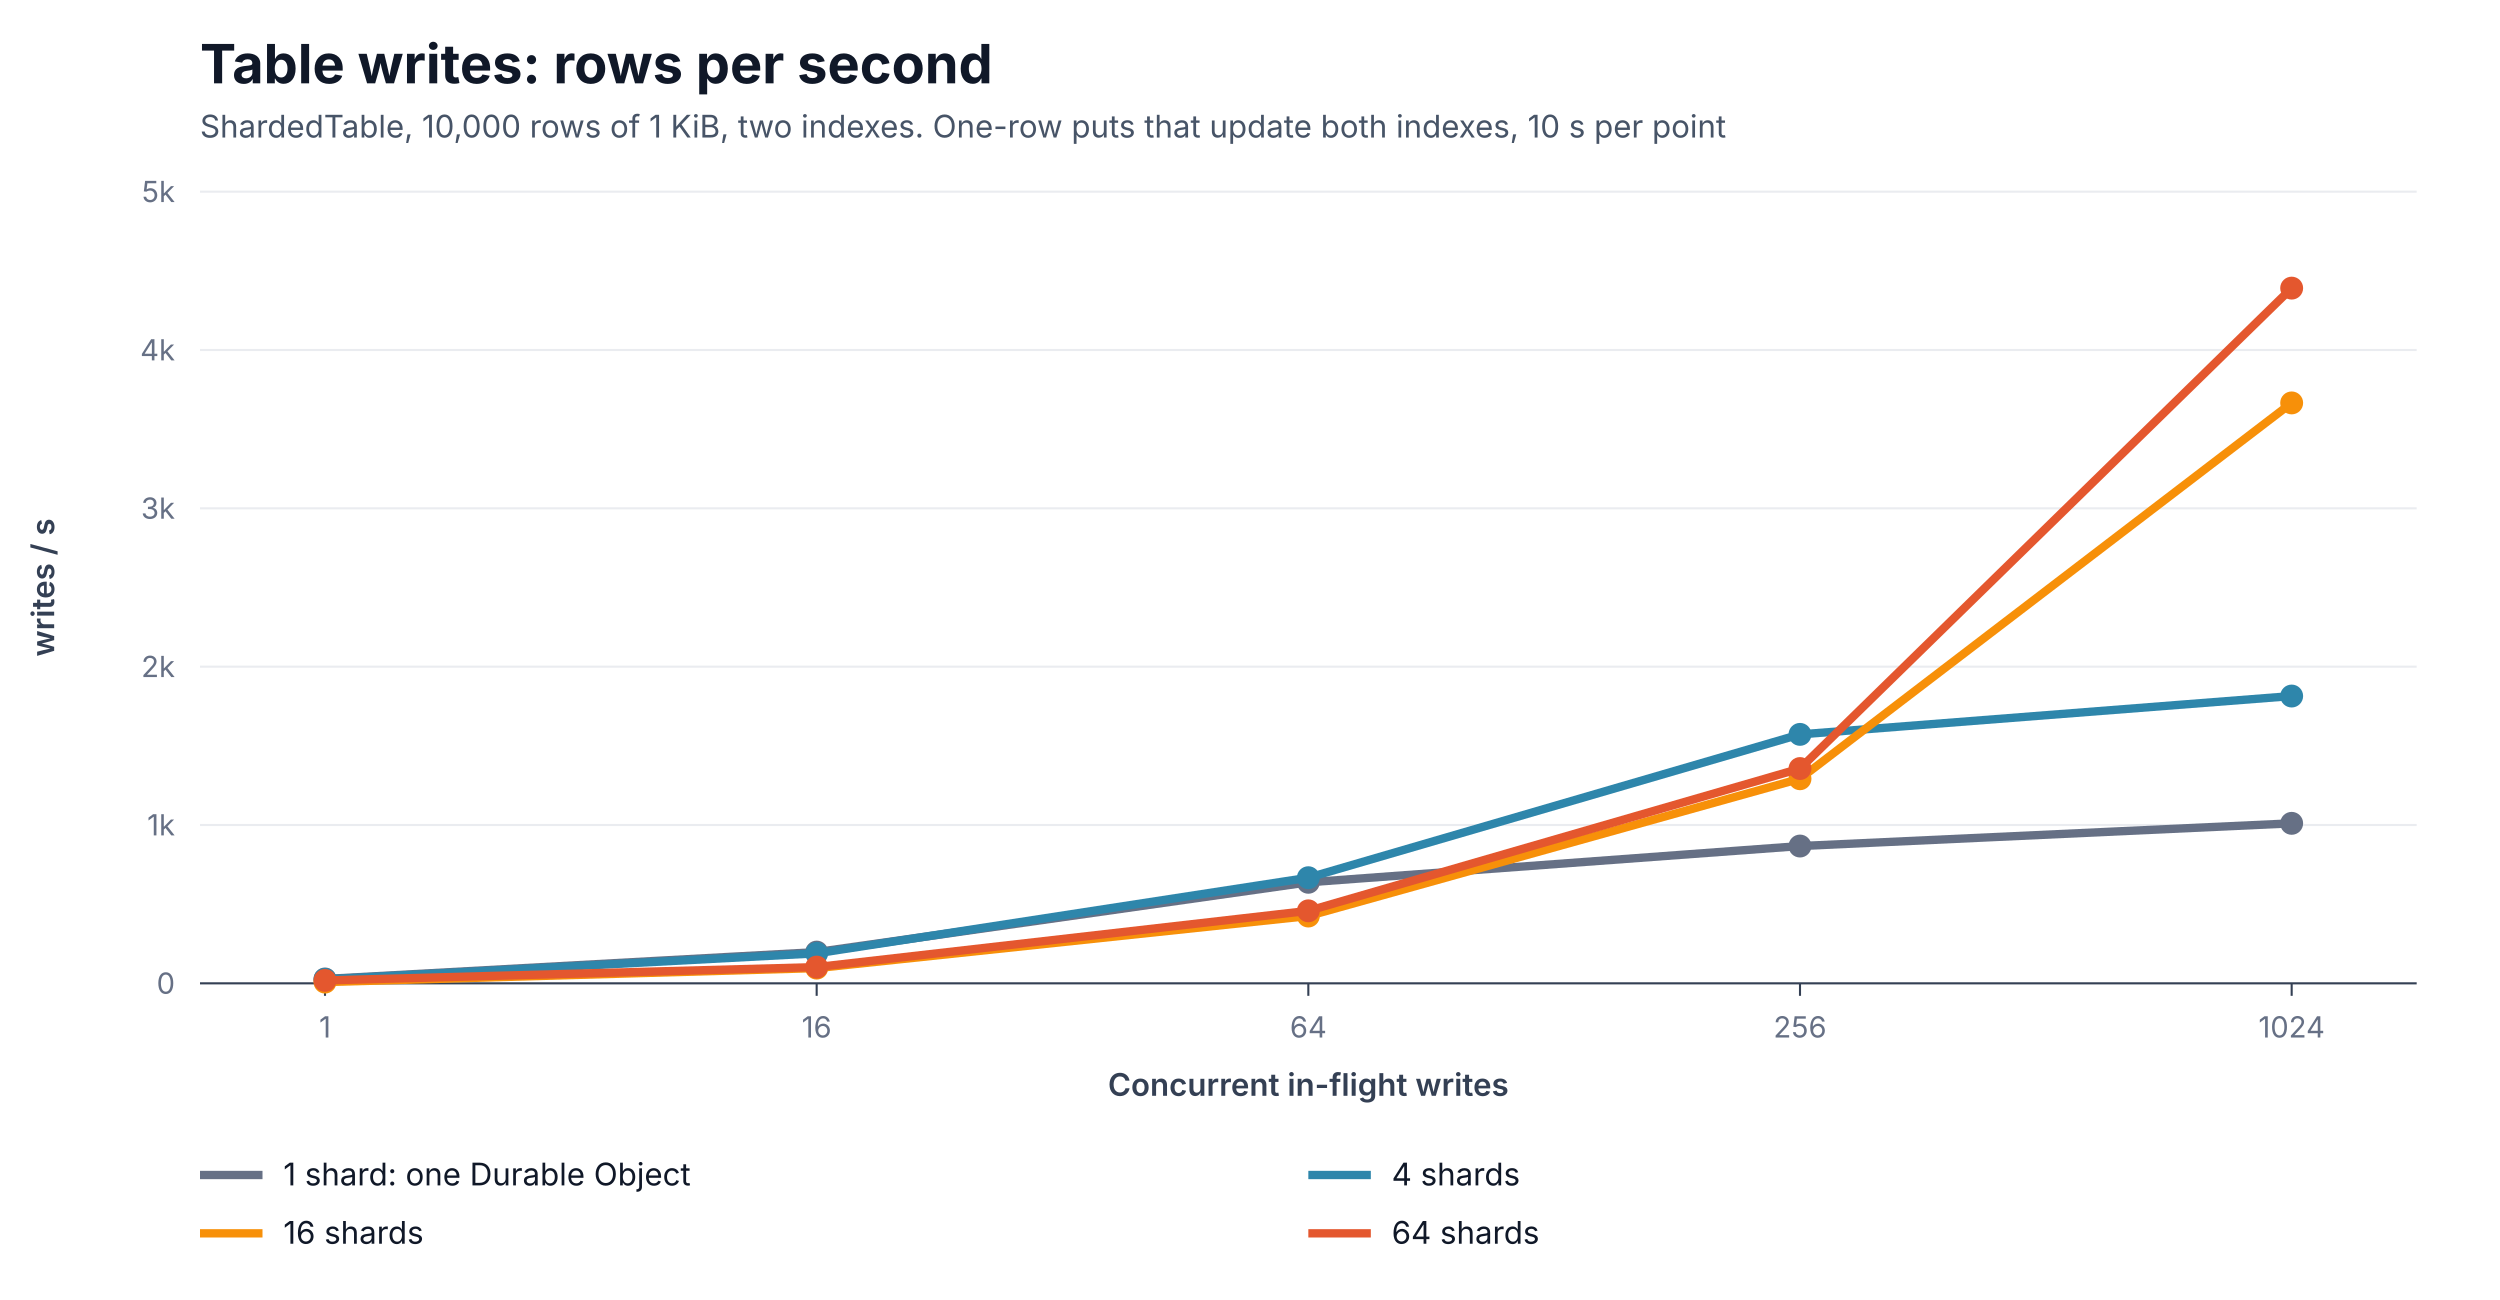
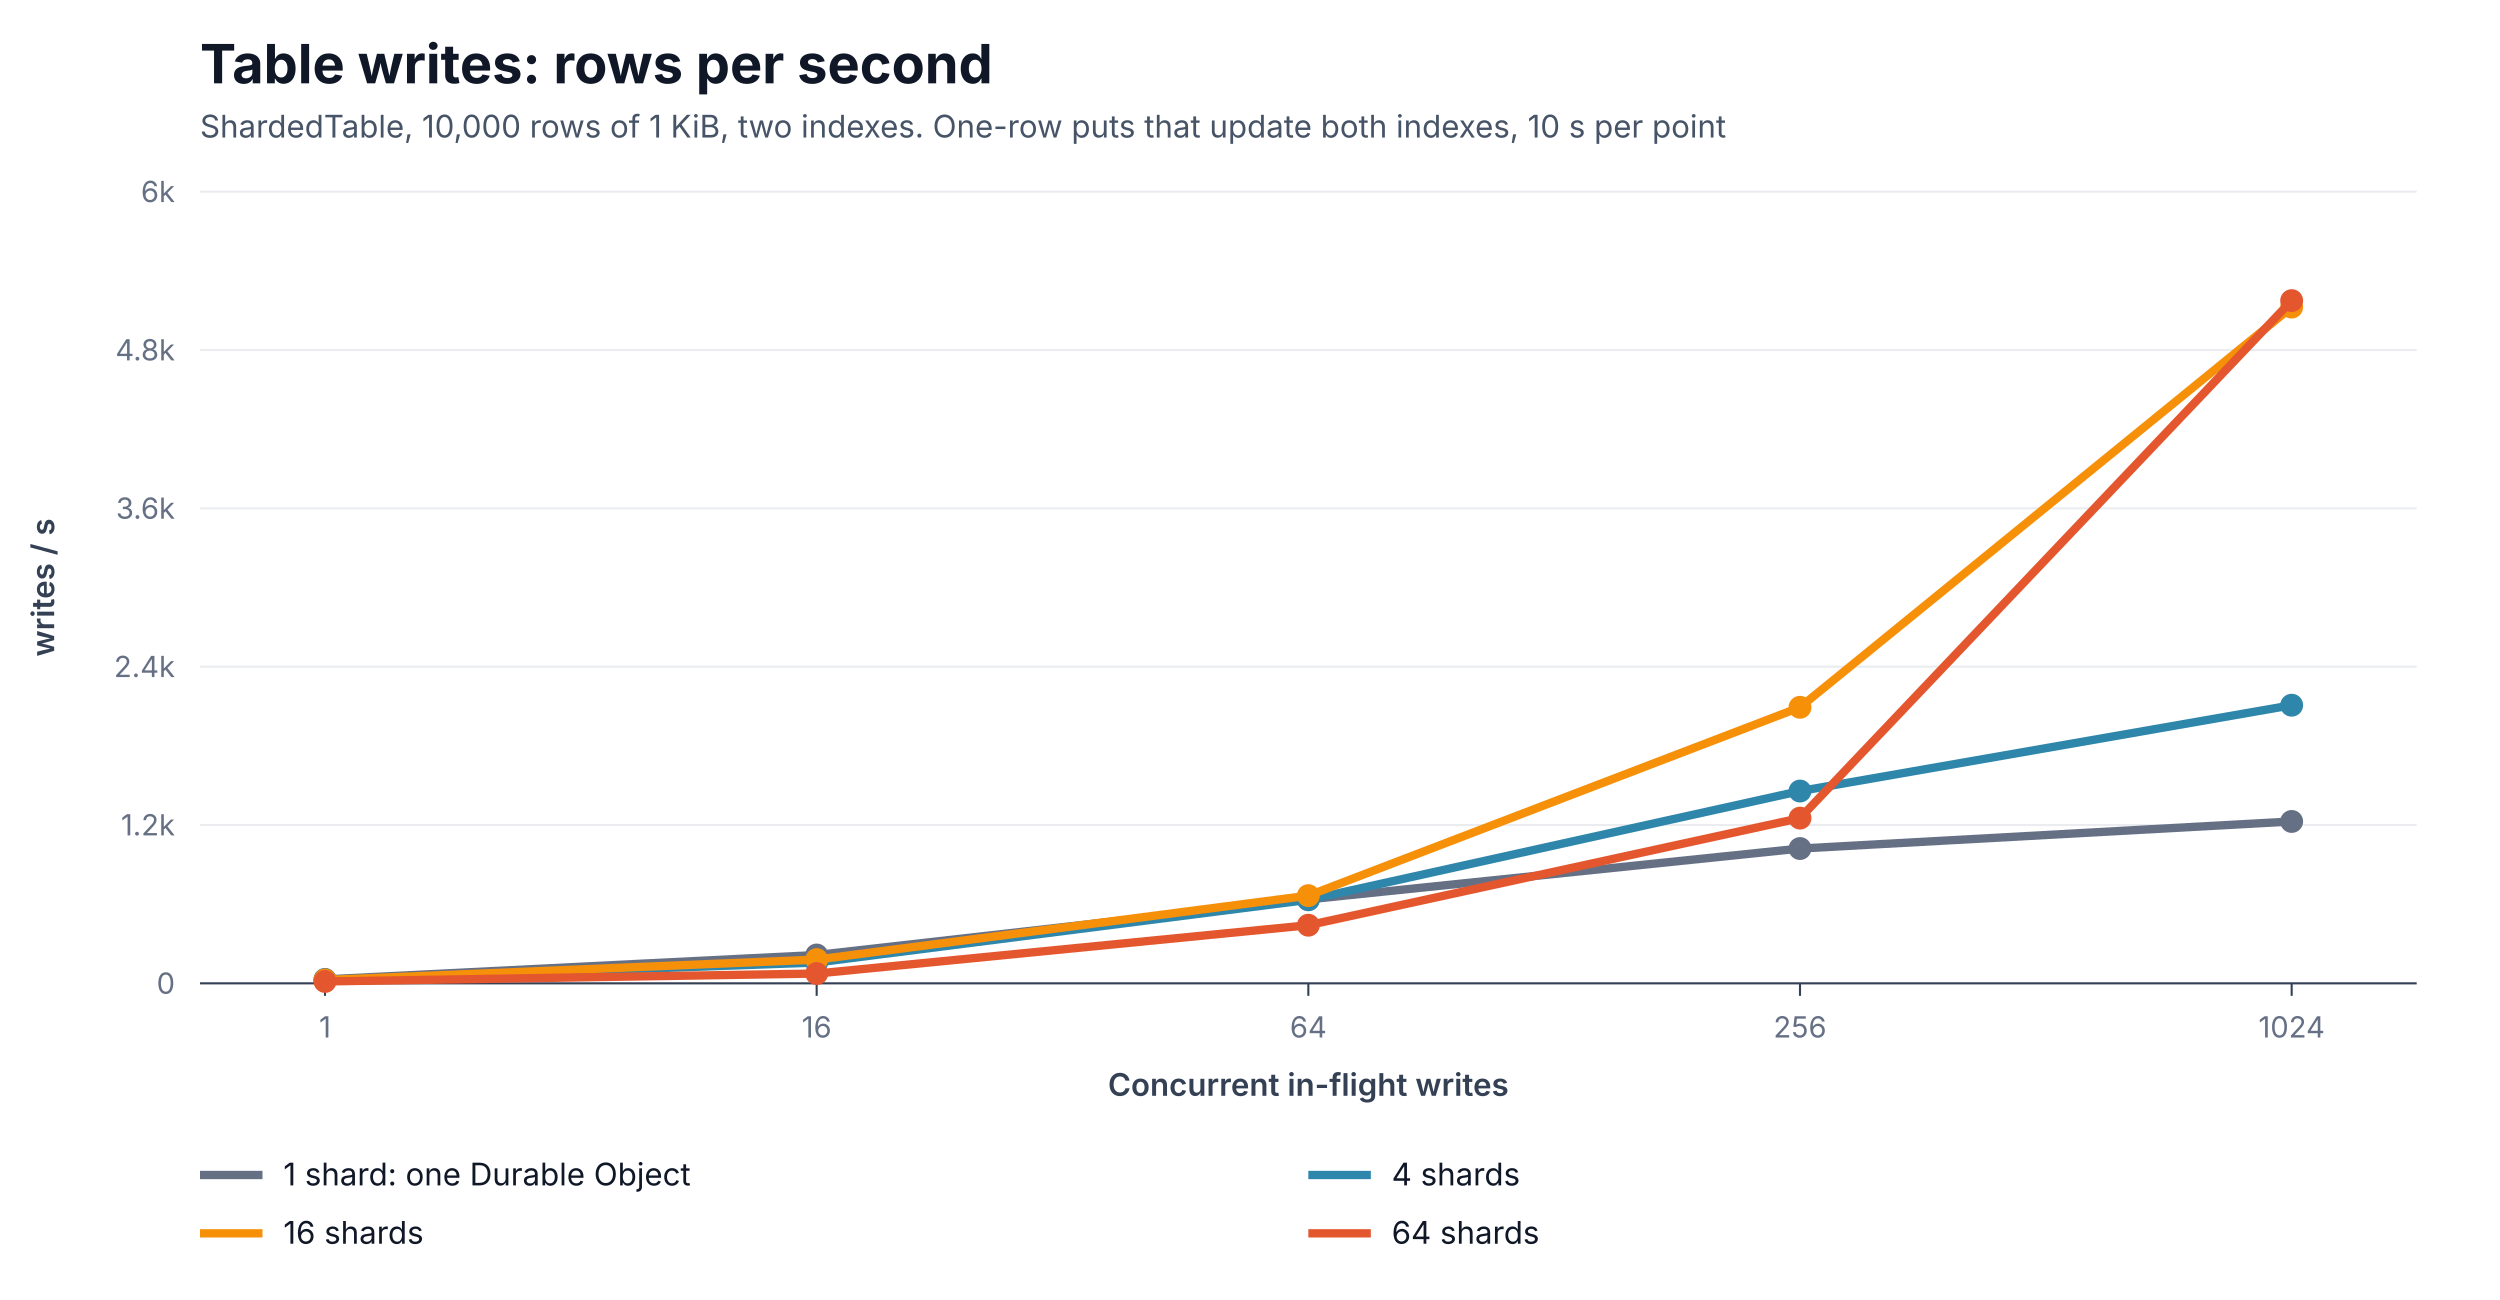
<svg xmlns="http://www.w3.org/2000/svg" width="1200" height="624" viewBox="0 0 1200 624">
  <style>text{font-family:Inter,ui-sans-serif,system-ui,-apple-system,sans-serif;fill:#101828}.title{font-size:26px;font-weight:700}.sub{font-size:15px;fill:#475467}.tick{font-size:14px;fill:#667085}.label{font-size:15px;font-weight:600;fill:#344054}.legend{font-size:15px}.grid{stroke:#eaecf0}.axisline{stroke:#344054}</style>
  <rect width="1200" height="624" fill="#fff" />
  <text x="96" y="40" class="title">Table writes: rows per second</text>
  <text x="96" y="66" class="sub">ShardedTable, 10,000 rows of 1 KiB, two indexes. One-row puts that update both indexes, 10 s per point</text>
  <line x1="96" x2="1160" y1="472" y2="472" class="grid" />
  <text x="84" y="477" text-anchor="end" class="tick">0</text>
  <line x1="96" x2="1160" y1="396" y2="396" class="grid" />
-   <text x="84" y="401" text-anchor="end" class="tick">1k</text>
+   <text x="84" y="401" text-anchor="end" class="tick">1.2k</text>
  <line x1="96" x2="1160" y1="320" y2="320" class="grid" />
-   <text x="84" y="325" text-anchor="end" class="tick">2k</text>
+   <text x="84" y="325" text-anchor="end" class="tick">2.4k</text>
  <line x1="96" x2="1160" y1="244" y2="244" class="grid" />
-   <text x="84" y="249" text-anchor="end" class="tick">3k</text>
+   <text x="84" y="249" text-anchor="end" class="tick">3.6k</text>
  <line x1="96" x2="1160" y1="168" y2="168" class="grid" />
-   <text x="84" y="173" text-anchor="end" class="tick">4k</text>
+   <text x="84" y="173" text-anchor="end" class="tick">4.8k</text>
  <line x1="96" x2="1160" y1="92" y2="92" class="grid" />
-   <text x="84" y="97" text-anchor="end" class="tick">5k</text>
+   <text x="84" y="97" text-anchor="end" class="tick">6k</text>
  <line x1="96" x2="1160" y1="472" y2="472" class="axisline" />
  <line x1="156" x2="156" y1="472" y2="478" class="axisline" />
  <text x="156" y="498" text-anchor="middle" class="tick">1</text>
  <line x1="392" x2="392" y1="472" y2="478" class="axisline" />
  <text x="392" y="498" text-anchor="middle" class="tick">16</text>
  <line x1="628" x2="628" y1="472" y2="478" class="axisline" />
  <text x="628" y="498" text-anchor="middle" class="tick">64</text>
  <line x1="864" x2="864" y1="472" y2="478" class="axisline" />
  <text x="864" y="498" text-anchor="middle" class="tick">256</text>
  <line x1="1100" x2="1100" y1="472" y2="478" class="axisline" />
  <text x="1100" y="498" text-anchor="middle" class="tick">1024</text>
-   <polyline points="156.0,469.9 392.0,457.0 628.0,423.5 864.0,406.1 1100.0,395.2" fill="none" stroke="#667085" stroke-width="4" stroke-linejoin="round" />
-   <circle cx="156.0" cy="469.9" r="5.5" fill="#667085" />
-   <circle cx="392.0" cy="457.0" r="5.5" fill="#667085" />
-   <circle cx="628.0" cy="423.5" r="5.5" fill="#667085" />
-   <circle cx="864.0" cy="406.1" r="5.5" fill="#667085" />
-   <circle cx="1100.0" cy="395.2" r="5.5" fill="#667085" />
-   <polyline points="156.0,470.1 392.0,457.6 628.0,421.3 864.0,352.5 1100.0,334.1" fill="none" stroke="#2e86ab" stroke-width="4" stroke-linejoin="round" />
-   <circle cx="156.0" cy="470.1" r="5.5" fill="#2e86ab" />
-   <circle cx="392.0" cy="457.6" r="5.5" fill="#2e86ab" />
-   <circle cx="628.0" cy="421.3" r="5.5" fill="#2e86ab" />
-   <circle cx="864.0" cy="352.5" r="5.5" fill="#2e86ab" />
-   <circle cx="1100.0" cy="334.1" r="5.5" fill="#2e86ab" />
-   <polyline points="156.0,471.4 392.0,464.7 628.0,439.7 864.0,373.8 1100.0,193.4" fill="none" stroke="#f79009" stroke-width="4" stroke-linejoin="round" />
-   <circle cx="156.0" cy="471.4" r="5.5" fill="#f79009" />
-   <circle cx="392.0" cy="464.7" r="5.5" fill="#f79009" />
-   <circle cx="628.0" cy="439.7" r="5.5" fill="#f79009" />
-   <circle cx="864.0" cy="373.8" r="5.5" fill="#f79009" />
-   <circle cx="1100.0" cy="193.4" r="5.5" fill="#f79009" />
-   <polyline points="156.0,470.6 392.0,464.2 628.0,437.2 864.0,368.9 1100.0,138.3" fill="none" stroke="#e4572e" stroke-width="4" stroke-linejoin="round" />
-   <circle cx="156.0" cy="470.6" r="5.5" fill="#e4572e" />
-   <circle cx="392.0" cy="464.2" r="5.5" fill="#e4572e" />
-   <circle cx="628.0" cy="437.2" r="5.5" fill="#e4572e" />
-   <circle cx="864.0" cy="368.9" r="5.5" fill="#e4572e" />
-   <circle cx="1100.0" cy="138.3" r="5.5" fill="#e4572e" />
+   <polyline points="156.0,470.1 392.0,458.4 628.0,431.7 864.0,407.3 1100.0,394.3" fill="none" stroke="#667085" stroke-width="4" stroke-linejoin="round" />
+   <circle cx="156.0" cy="470.1" r="5.5" fill="#667085" />
+   <circle cx="392.0" cy="458.4" r="5.5" fill="#667085" />
+   <circle cx="628.0" cy="431.7" r="5.5" fill="#667085" />
+   <circle cx="864.0" cy="407.3" r="5.5" fill="#667085" />
+   <circle cx="1100.0" cy="394.3" r="5.5" fill="#667085" />
+   <polyline points="156.0,470.4 392.0,462.0 628.0,431.9 864.0,379.7 1100.0,338.5" fill="none" stroke="#2e86ab" stroke-width="4" stroke-linejoin="round" />
+   <circle cx="156.0" cy="470.4" r="5.5" fill="#2e86ab" />
+   <circle cx="392.0" cy="462.0" r="5.5" fill="#2e86ab" />
+   <circle cx="628.0" cy="431.9" r="5.5" fill="#2e86ab" />
+   <circle cx="864.0" cy="379.7" r="5.5" fill="#2e86ab" />
+   <circle cx="1100.0" cy="338.5" r="5.5" fill="#2e86ab" />
+   <polyline points="156.0,470.4 392.0,460.6 628.0,429.9 864.0,339.5 1100.0,147.4" fill="none" stroke="#f79009" stroke-width="4" stroke-linejoin="round" />
+   <circle cx="156.0" cy="470.4" r="5.5" fill="#f79009" />
+   <circle cx="392.0" cy="460.6" r="5.5" fill="#f79009" />
+   <circle cx="628.0" cy="429.9" r="5.5" fill="#f79009" />
+   <circle cx="864.0" cy="339.5" r="5.5" fill="#f79009" />
+   <circle cx="1100.0" cy="147.4" r="5.5" fill="#f79009" />
+   <polyline points="156.0,471.1 392.0,467.3 628.0,444.1 864.0,392.7 1100.0,144.3" fill="none" stroke="#e4572e" stroke-width="4" stroke-linejoin="round" />
+   <circle cx="156.0" cy="471.1" r="5.5" fill="#e4572e" />
+   <circle cx="392.0" cy="467.3" r="5.5" fill="#e4572e" />
+   <circle cx="628.0" cy="444.1" r="5.5" fill="#e4572e" />
+   <circle cx="864.0" cy="392.7" r="5.5" fill="#e4572e" />
+   <circle cx="1100.0" cy="144.3" r="5.5" fill="#e4572e" />
  <text x="628" y="526" text-anchor="middle" class="label">Concurrent in-flight writes</text>
  <text transform="translate(26,282) rotate(-90)" text-anchor="middle" class="label">writes / s</text>
  <g transform="translate(96,564)">
    <line x1="0" x2="30" y1="0" y2="0" stroke="#667085" stroke-width="4" />
    <text x="40" y="5" class="legend">1 shard: one Durable Object</text>
  </g>
  <g transform="translate(628,564)">
    <line x1="0" x2="30" y1="0" y2="0" stroke="#2e86ab" stroke-width="4" />
    <text x="40" y="5" class="legend">4 shards</text>
  </g>
  <g transform="translate(96,592)">
    <line x1="0" x2="30" y1="0" y2="0" stroke="#f79009" stroke-width="4" />
    <text x="40" y="5" class="legend">16 shards</text>
  </g>
  <g transform="translate(628,592)">
    <line x1="0" x2="30" y1="0" y2="0" stroke="#e4572e" stroke-width="4" />
    <text x="40" y="5" class="legend">64 shards</text>
  </g>
</svg>
